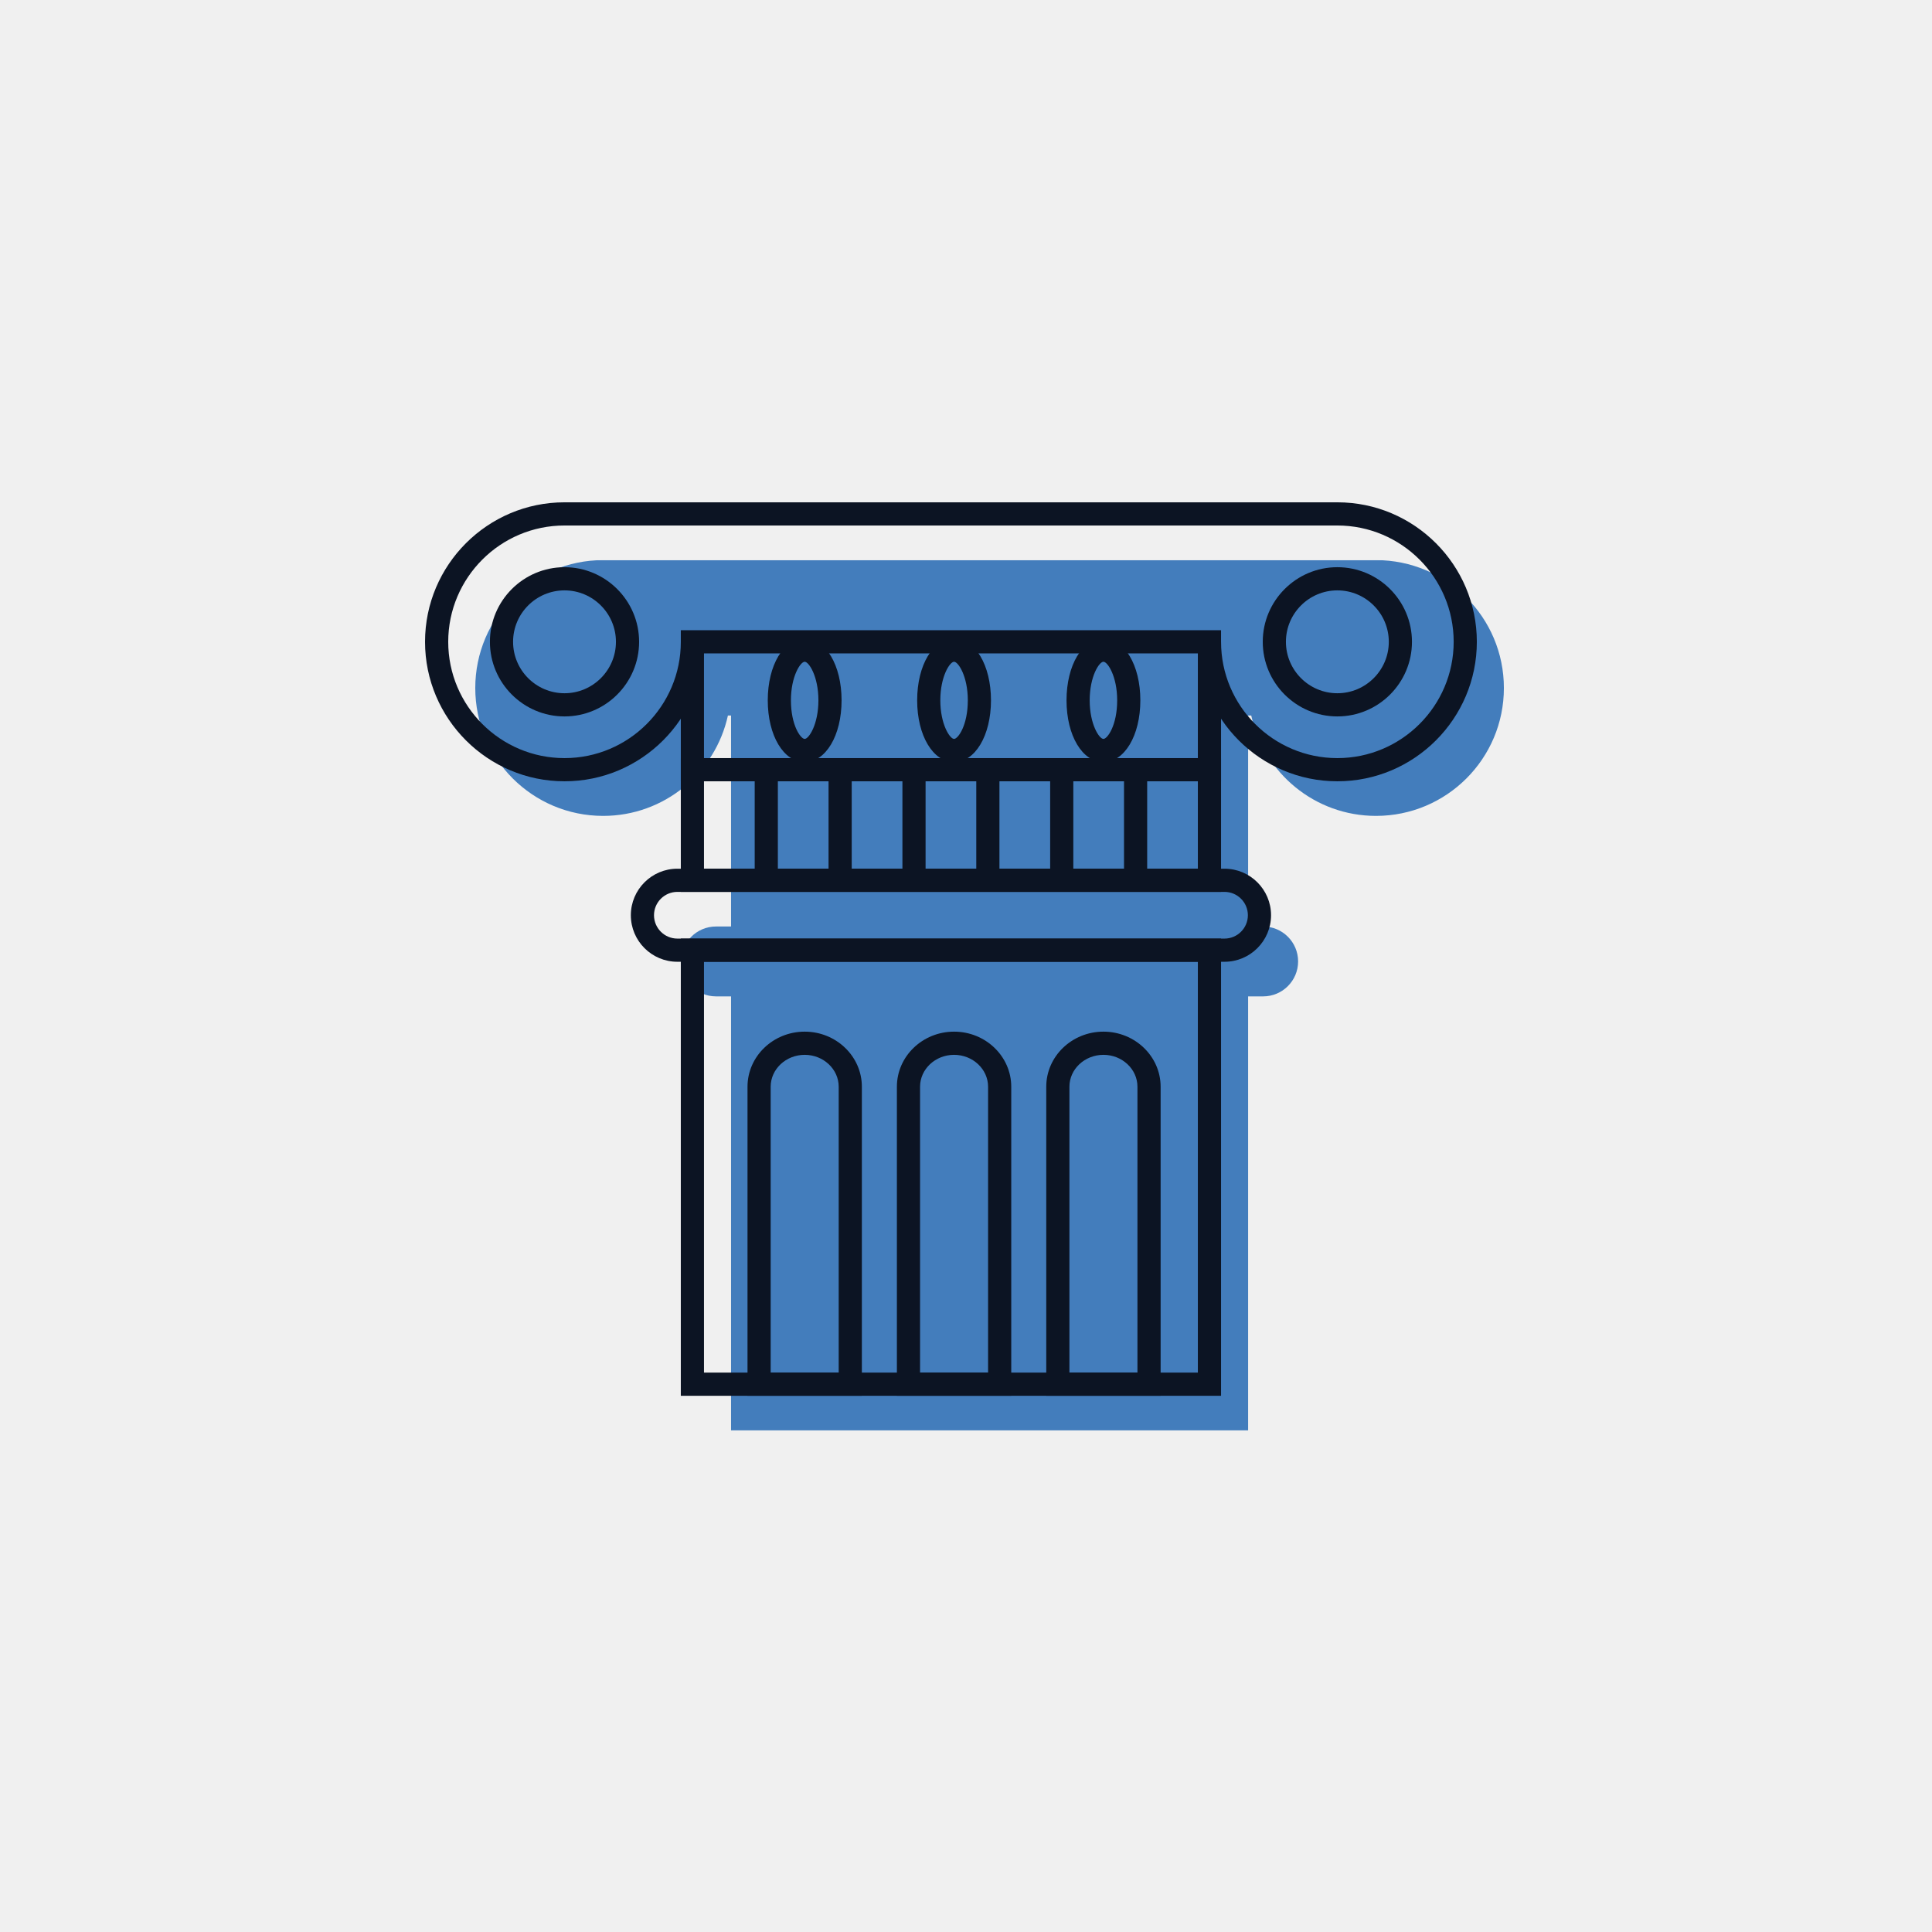
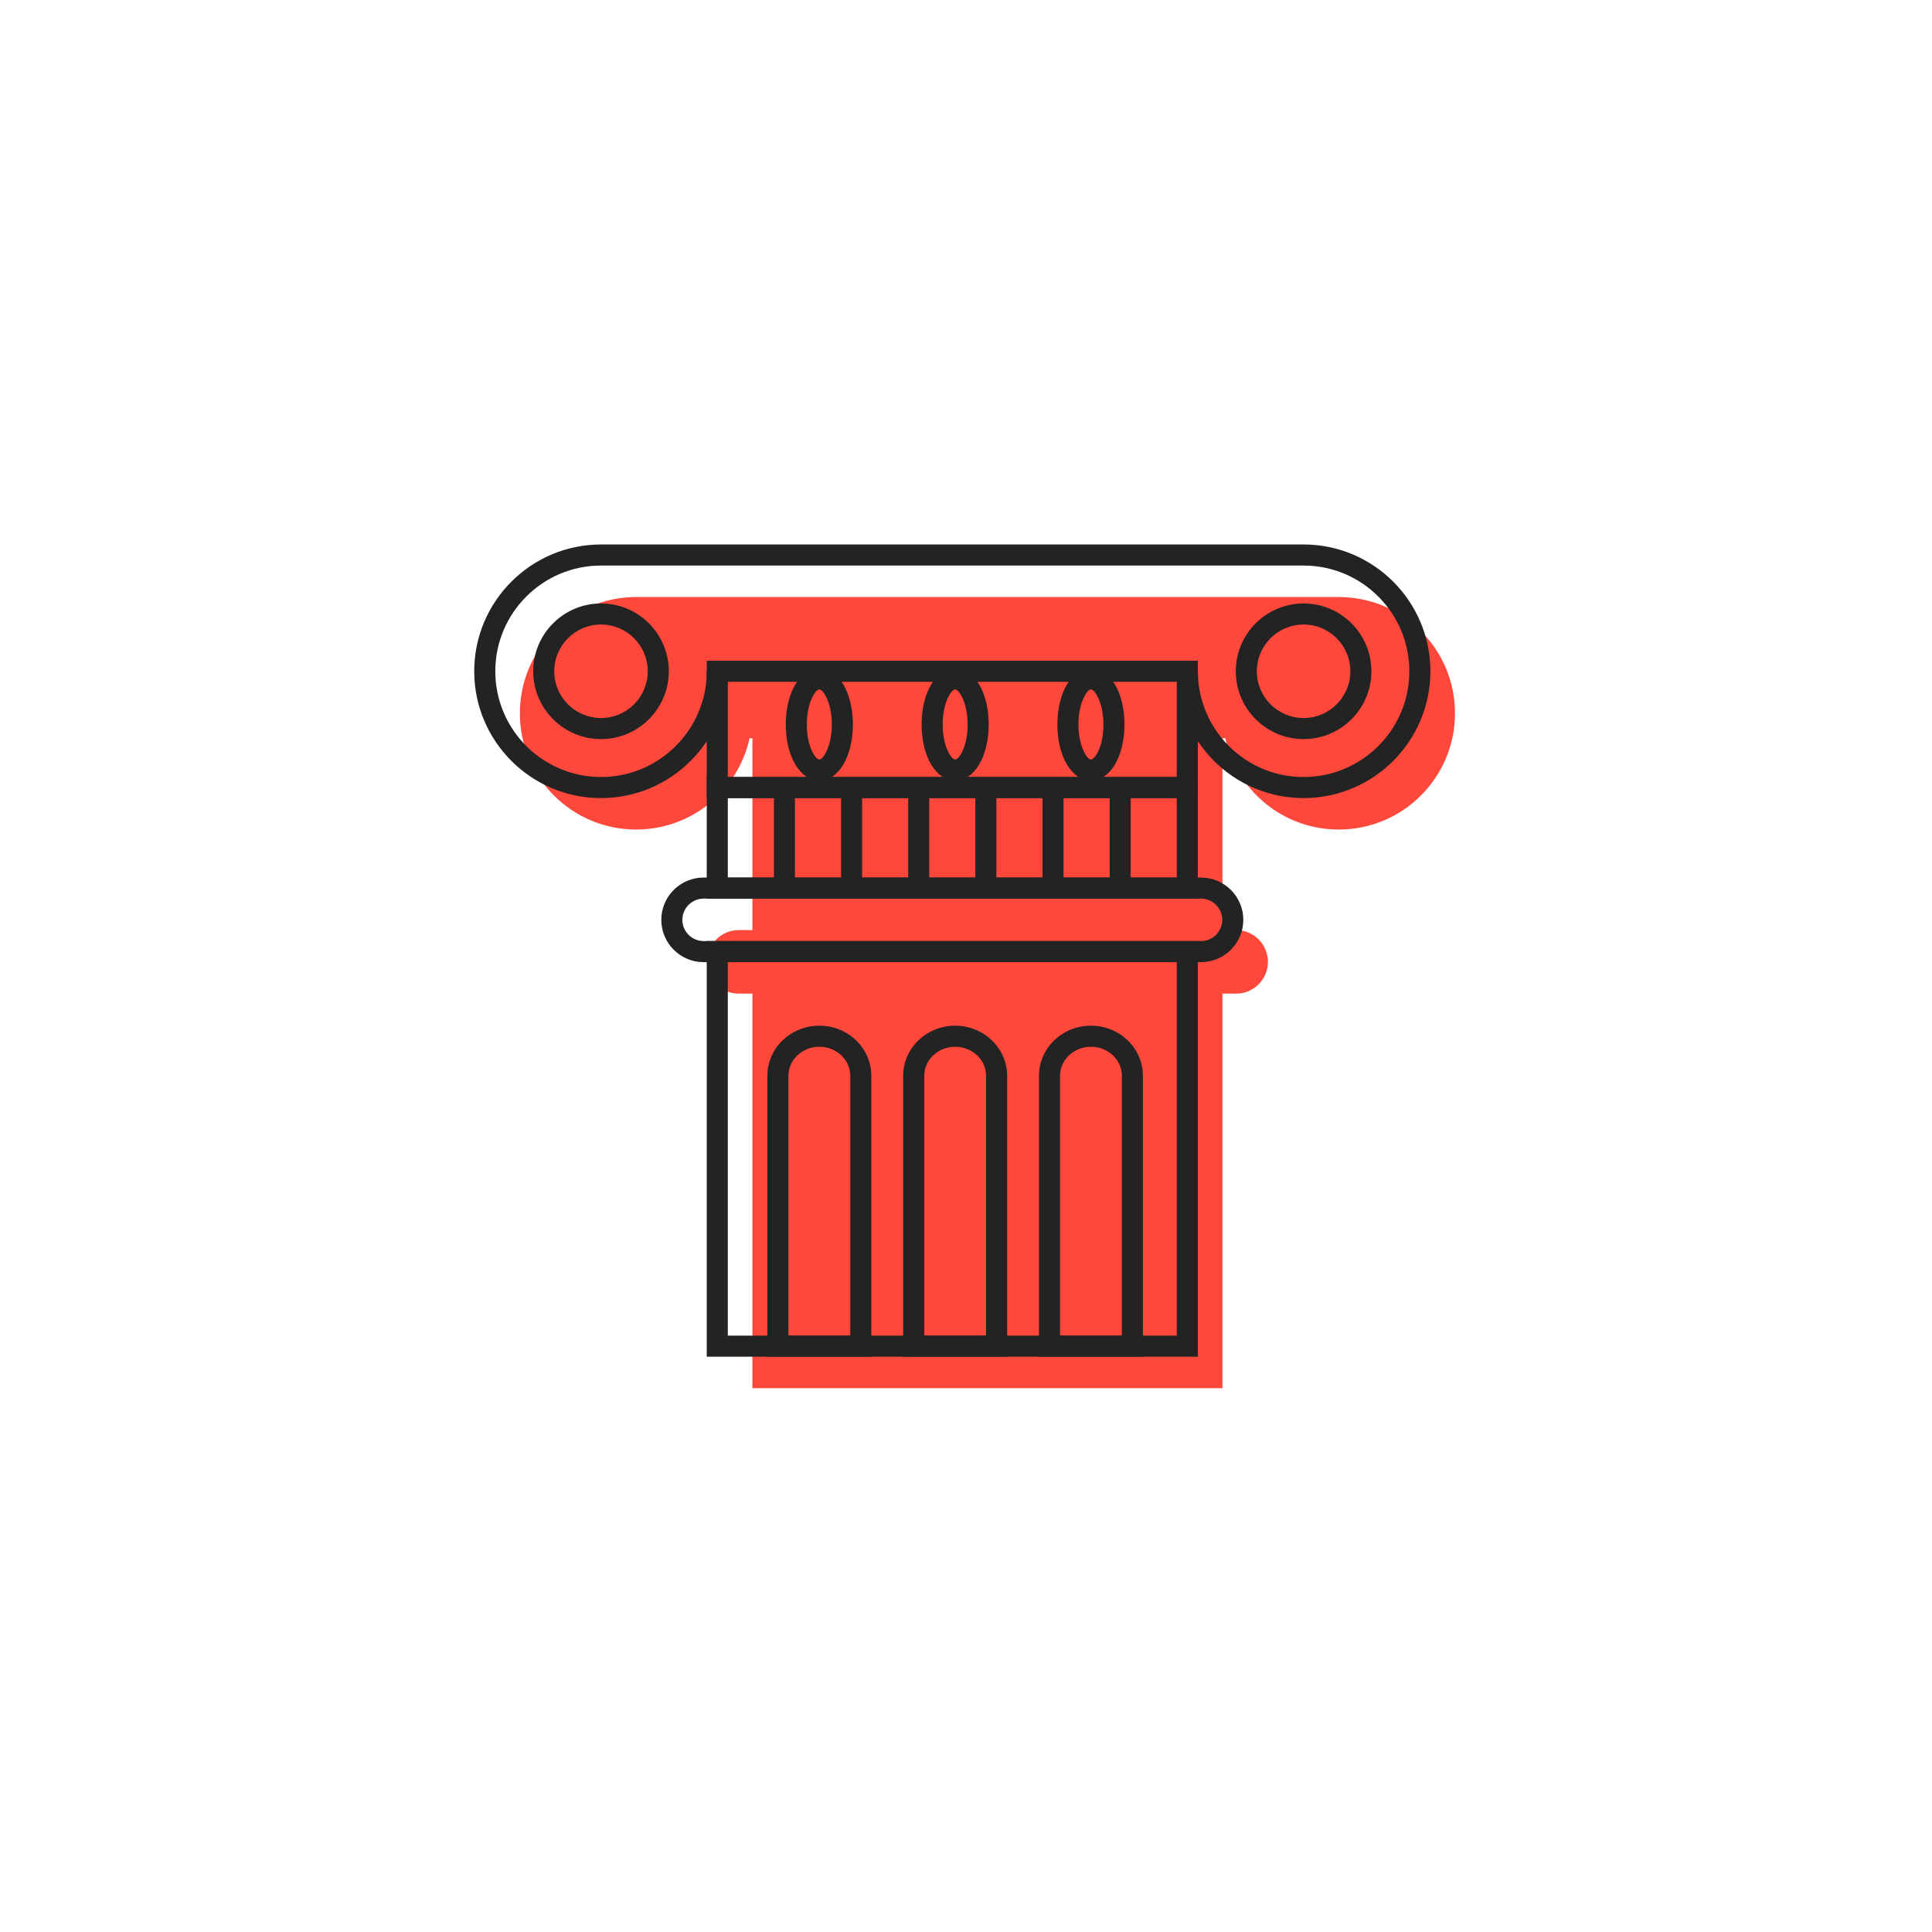
- <svg xmlns="http://www.w3.org/2000/svg" xmlns:xlink="http://www.w3.org/1999/xlink" width="100px" height="100px" viewBox="0 0 100 100" version="1.1">
-   <defs>
-     <polygon id="path-1" points="0.6 46 53.841 46 53.841 0.954 0.6 0.954" />
-     <polygon id="path-3" points="54.441 0.963 0 0.963 0 15.402 54.441 15.402 54.441 0.963" />
-     <polygon id="path-5" points="0 49.038 55.841 49.038 55.841 1 0 1" />
-   </defs>
-   <g id="Welcome" stroke="none" stroke-width="1" fill="none" fill-rule="evenodd">
-     <g id="Artboard-Copy-45">
-       <g id="Page-1-Copy" transform="translate(22, 25)">
-         <g id="Group-3" transform="translate(2, 3.0375)">
-           <mask id="mask-2" fill="white">
-             <use xlink:href="#path-1" />
-           </mask>
-           <g id="Clip-2" />
-           <path d="M47.222,0.954 L7.219,0.954 C3.564,0.954 0.6,3.918 0.6,7.574 C0.6,11.23 3.564,14.193 7.219,14.193 C10.385,14.193 13.024,11.968 13.677,8.998 L13.839,8.998 L13.839,14.193 L13.839,19.918 L13.06,19.918 C12.061,19.918 11.251,20.727 11.251,21.726 C11.251,22.725 12.061,23.535 13.06,23.535 L13.839,23.535 L13.839,46 L17.29,46 L22.01,46 L25.023,46 L29.743,46 L32.754,46 L37.474,46 L40.602,46 L40.602,23.535 L41.38,23.535 C42.379,23.535 43.19,22.725 43.19,21.726 C43.19,20.727 42.379,19.918 41.38,19.918 L40.602,19.918 L40.602,14.193 L40.602,8.998 L40.764,8.998 C41.417,11.968 44.056,14.193 47.222,14.193 C50.877,14.193 53.841,11.23 53.841,7.574 C53.841,3.918 50.877,0.954 47.222,0.954" id="Fill-1" fill="#437DBC" mask="url(#mask-2)" />
-         </g>
-         <path d="M7.219,5.558 C5.751,5.558 4.557,6.752 4.557,8.22 C4.557,9.688 5.751,10.882 7.219,10.882 C8.687,10.882 9.881,9.688 9.881,8.22 C9.881,6.752 8.687,5.558 7.219,5.558 M7.219,12.082 C5.09,12.082 3.358,10.35 3.358,8.22 C3.358,6.091 5.09,4.358 7.219,4.358 C9.348,4.358 11.08,6.091 11.08,8.22 C11.08,10.35 9.348,12.082 7.219,12.082" id="Fill-4" fill="#0C1423" />
-         <path d="M47.221,5.558 C45.753,5.558 44.559,6.752 44.559,8.22 C44.559,9.688 45.753,10.882 47.221,10.882 C48.689,10.882 49.884,9.688 49.884,8.22 C49.884,6.752 48.689,5.558 47.221,5.558 M47.221,12.082 C45.092,12.082 43.36,10.35 43.36,8.22 C43.36,6.091 45.092,4.358 47.221,4.358 C49.351,4.358 51.083,6.091 51.083,8.22 C51.083,10.35 49.351,12.082 47.221,12.082" id="Fill-6" fill="#0C1423" />
-         <g id="Group-10" transform="translate(0, 0.0375)">
-           <mask id="mask-4" fill="white">
-             <use xlink:href="#path-3" />
-           </mask>
-           <g id="Clip-9" />
-           <path d="M47.221,15.402 C43.241,15.402 40.002,12.163 40.002,8.182 L41.201,8.182 C41.201,11.502 43.902,14.202 47.221,14.202 C50.54,14.202 53.242,11.502 53.242,8.182 C53.242,4.863 50.54,2.162 47.221,2.162 L7.219,2.162 C3.9,2.162 1.2,4.863 1.2,8.182 C1.2,11.502 3.9,14.202 7.219,14.202 C10.538,14.202 13.24,11.502 13.24,8.182 L14.439,8.182 C14.439,12.163 11.2,15.402 7.219,15.402 C3.239,15.402 -0,12.163 -0,8.182 C-0,4.201 3.239,0.962 7.219,0.962 L47.221,0.962 C51.202,0.962 54.441,4.201 54.441,8.182 C54.441,12.163 51.202,15.402 47.221,15.402" id="Fill-8" fill="#0C1423" mask="url(#mask-4)" />
-         </g>
-         <mask id="mask-6" fill="white">
-           <use xlink:href="#path-5" />
-         </mask>
-         <g id="Clip-12" />
-         <path d="M14.438,14.239 L40.001,14.239 L40.001,8.82 L14.438,8.82 L14.438,14.239 Z M13.239,15.44 L41.201,15.44 L41.201,7.62 L13.239,7.62 L13.239,15.44 Z" id="Fill-11" fill="#0C1423" mask="url(#mask-6)" />
-         <path d="M14.438,19.963 L40.001,19.963 L40.001,15.44 L14.438,15.44 L14.438,19.963 Z M13.239,21.165 L41.201,21.165 L41.201,14.241 L13.239,14.241 L13.239,21.165 Z" id="Fill-13" fill="#0C1423" mask="url(#mask-6)" />
-         <path d="M13.06,21.164 C12.394,21.164 11.851,21.706 11.851,22.372 C11.851,23.039 12.394,23.581 13.06,23.581 L41.381,23.581 C42.047,23.581 42.59,23.039 42.59,22.372 C42.59,21.706 42.047,21.164 41.381,21.164 L13.06,21.164 Z M41.381,24.781 L13.06,24.781 C11.732,24.781 10.652,23.701 10.652,22.372 C10.652,21.044 11.732,19.964 13.06,19.964 L41.381,19.964 C42.709,19.964 43.789,21.044 43.789,22.372 C43.789,23.701 42.709,24.781 41.381,24.781 L41.381,24.781 Z" id="Fill-14" fill="#0C1423" mask="url(#mask-6)" />
-         <path d="M14.438,46.045 L40.001,46.045 L40.001,24.78 L14.438,24.78 L14.438,46.045 Z M13.239,47.246 L41.201,47.246 L41.201,23.581 L13.239,23.581 L13.239,47.246 Z" id="Fill-15" fill="#0C1423" mask="url(#mask-6)" />
-         <path d="M25.622,46.046 L29.143,46.046 L29.143,31.249 C29.143,30.339 28.352,29.598 27.382,29.598 C26.412,29.598 25.622,30.339 25.622,31.249 L25.622,46.046 Z M30.342,47.246 L24.423,47.246 L24.423,31.249 C24.423,29.677 25.75,28.398 27.382,28.398 C29.015,28.398 30.342,29.677 30.342,31.249 L30.342,47.246 Z" id="Fill-16" fill="#0C1423" mask="url(#mask-6)" />
-         <path d="M17.89,46.046 L21.411,46.046 L21.411,31.249 C21.411,30.339 20.62,29.598 19.651,29.598 C18.68,29.598 17.89,30.339 17.89,31.249 L17.89,46.046 Z M22.61,47.246 L16.691,47.246 L16.691,31.249 C16.691,29.677 18.018,28.398 19.651,28.398 C21.283,28.398 22.61,29.677 22.61,31.249 L22.61,47.246 Z" id="Fill-17" fill="#0C1423" mask="url(#mask-6)" />
-         <path d="M33.353,46.046 L36.874,46.046 L36.874,31.249 C36.874,30.339 36.084,29.598 35.114,29.598 C34.144,29.598 33.353,30.339 33.353,31.249 L33.353,46.046 Z M38.074,47.246 L32.154,47.246 L32.154,31.249 C32.154,29.677 33.481,28.398 35.114,28.398 C36.746,28.398 38.074,29.677 38.074,31.249 L38.074,47.246 Z" id="Fill-18" fill="#0C1423" mask="url(#mask-6)" />
-         <polygon id="Fill-19" fill="#0C1423" mask="url(#mask-6)" points="17.063 20.564 18.262 20.564 18.262 14.838 17.063 14.838" />
-         <polygon id="Fill-20" fill="#0C1423" mask="url(#mask-6)" points="36.179 20.564 37.378 20.564 37.378 14.838 36.179 14.838" />
-         <polygon id="Fill-21" fill="#0C1423" mask="url(#mask-6)" points="32.356 20.564 33.555 20.564 33.555 14.838 32.356 14.838" />
-         <polygon id="Fill-22" fill="#0C1423" mask="url(#mask-6)" points="20.886 20.564 22.085 20.564 22.085 14.838 20.886 14.838" />
-         <polygon id="Fill-23" fill="#0C1423" mask="url(#mask-6)" points="24.709 20.564 25.908 20.564 25.908 14.838 24.709 14.838" />
-         <polygon id="Fill-24" fill="#0C1423" mask="url(#mask-6)" points="28.532 20.564 29.731 20.564 29.731 14.838 28.532 14.838" />
-         <path d="M19.65,9.252 C19.432,9.252 18.938,10.005 18.938,11.249 C18.938,12.546 19.444,13.246 19.65,13.246 C19.867,13.246 20.361,12.492 20.361,11.249 C20.361,10.005 19.867,9.252 19.65,9.252 M19.65,14.447 C18.56,14.447 17.739,13.072 17.739,11.249 C17.739,9.427 18.56,8.052 19.65,8.052 C20.739,8.052 21.56,9.427 21.56,11.249 C21.56,13.072 20.739,14.447 19.65,14.447" id="Fill-25" fill="#0C1423" mask="url(#mask-6)" />
-         <path d="M27.382,9.252 C27.165,9.252 26.671,10.005 26.671,11.249 C26.671,12.492 27.165,13.246 27.382,13.246 C27.588,13.246 28.094,12.546 28.094,11.249 C28.094,10.005 27.6,9.252 27.382,9.252 M27.382,14.447 C26.293,14.447 25.472,13.072 25.472,11.249 C25.472,9.427 26.293,8.052 27.382,8.052 C28.472,8.052 29.293,9.427 29.293,11.249 C29.293,13.072 28.472,14.447 27.382,14.447" id="Fill-26" fill="#0C1423" mask="url(#mask-6)" />
-         <path d="M35.113,9.252 C34.896,9.252 34.402,10.005 34.402,11.249 C34.402,12.492 34.896,13.246 35.113,13.246 C35.319,13.246 35.825,12.546 35.825,11.249 C35.825,10.005 35.331,9.252 35.113,9.252 M35.113,14.447 C34.024,14.447 33.203,13.072 33.203,11.249 C33.203,9.427 34.024,8.052 35.113,8.052 C36.203,8.052 37.024,9.427 37.024,11.249 C37.024,13.072 36.203,14.447 35.113,14.447" id="Fill-27" fill="#0C1423" mask="url(#mask-6)" />
-       </g>
+ <svg xmlns="http://www.w3.org/2000/svg" width="110" height="110" viewBox="0 0 110 110" fill="none">
+   <g id="i-cul">
+     <rect width="110" height="110" fill="white" />
+     <g id="Group">
+       <path id="Fill 1" fill-rule="evenodd" clip-rule="evenodd" d="M76.222 33.992H36.219C32.564 33.992 29.6 36.956 29.6 40.612C29.6 44.268 32.564 47.231 36.219 47.231C39.385 47.231 42.024 45.006 42.677 42.036H42.839V47.231V52.956H42.06C41.061 52.956 40.251 53.765 40.251 54.764C40.251 55.763 41.061 56.573 42.06 56.573H42.839V79.038H46.29H51.01H54.023H58.743H61.754H66.474H69.602V56.573H70.38C71.379 56.573 72.19 55.763 72.19 54.764C72.19 53.765 71.379 52.956 70.38 52.956H69.602V47.231V42.036H69.764C70.417 45.006 73.056 47.231 76.222 47.231C79.877 47.231 82.841 44.268 82.841 40.612C82.841 36.956 79.877 33.992 76.222 33.992" fill="#FF483C" />
+       <path id="Fill 4" fill-rule="evenodd" clip-rule="evenodd" d="M34.219 35.558C32.751 35.558 31.557 36.752 31.557 38.22C31.557 39.688 32.751 40.882 34.219 40.882C35.687 40.882 36.881 39.688 36.881 38.22C36.881 36.752 35.687 35.558 34.219 35.558M34.219 42.082C32.09 42.082 30.358 40.35 30.358 38.22C30.358 36.091 32.09 34.358 34.219 34.358C36.348 34.358 38.08 36.091 38.08 38.22C38.08 40.35 36.348 42.082 34.219 42.082" fill="#232323" />
+       <path id="Fill 6" fill-rule="evenodd" clip-rule="evenodd" d="M74.221 35.558C72.753 35.558 71.559 36.752 71.559 38.22C71.559 39.688 72.753 40.882 74.221 40.882C75.689 40.882 76.884 39.688 76.884 38.22C76.884 36.752 75.689 35.558 74.221 35.558M74.221 42.082C72.092 42.082 70.36 40.35 70.36 38.22C70.36 36.091 72.092 34.358 74.221 34.358C76.351 34.358 78.083 36.091 78.083 38.22C78.083 40.35 76.351 42.082 74.221 42.082" fill="#232323" />
+       <path id="Fill 8" fill-rule="evenodd" clip-rule="evenodd" d="M74.221 45.44C70.241 45.44 67.002 42.201 67.002 38.22H68.201C68.201 41.54 70.902 44.24 74.221 44.24C77.54 44.24 80.242 41.54 80.242 38.22C80.242 34.901 77.54 32.2 74.221 32.2H34.219C30.9 32.2 28.2 34.901 28.2 38.22C28.2 41.54 30.9 44.24 34.219 44.24C37.538 44.24 40.24 41.54 40.24 38.22H41.439C41.439 42.201 38.2 45.44 34.219 45.44C30.239 45.44 27 42.201 27 38.22C27 34.239 30.239 31 34.219 31H74.221C78.202 31 81.441 34.239 81.441 38.22C81.441 42.201 78.202 45.44 74.221 45.44" fill="#232323" />
+       <path id="Fill 11" fill-rule="evenodd" clip-rule="evenodd" d="M41.438 44.239H67.001V38.821H41.438V44.239ZM40.239 45.44H68.201V37.62H40.239V45.44Z" fill="#232323" />
+       <path id="Fill 13" fill-rule="evenodd" clip-rule="evenodd" d="M41.438 49.964H67.001V45.44H41.438V49.964ZM40.239 51.164H68.201V44.24H40.239V51.164Z" fill="#232323" />
+       <path id="Fill 14" fill-rule="evenodd" clip-rule="evenodd" d="M40.06 51.164C39.394 51.164 38.851 51.706 38.851 52.372C38.851 53.039 39.394 53.581 40.06 53.581H68.381C69.047 53.581 69.59 53.039 69.59 52.372C69.59 51.706 69.047 51.164 68.381 51.164H40.06ZM68.381 54.781H40.06C38.732 54.781 37.652 53.701 37.652 52.372C37.652 51.044 38.732 49.964 40.06 49.964H68.381C69.709 49.964 70.789 51.044 70.789 52.372C70.789 53.701 69.709 54.781 68.381 54.781V54.781Z" fill="#232323" />
+       <path id="Fill 15" fill-rule="evenodd" clip-rule="evenodd" d="M41.438 76.046H67.001V54.781H41.438V76.046ZM40.239 77.246H68.201V53.581H40.239V77.246Z" fill="#232323" />
+       <path id="Fill 16" fill-rule="evenodd" clip-rule="evenodd" d="M52.622 76.046H56.143V61.249C56.143 60.339 55.352 59.598 54.382 59.598C53.412 59.598 52.622 60.339 52.622 61.249V76.046ZM57.342 77.246H51.423V61.249C51.423 59.677 52.75 58.398 54.382 58.398C56.015 58.398 57.342 59.677 57.342 61.249V77.246Z" fill="#232323" />
+       <path id="Fill 17" fill-rule="evenodd" clip-rule="evenodd" d="M44.89 76.046H48.411V61.249C48.411 60.339 47.62 59.598 46.651 59.598C45.68 59.598 44.89 60.339 44.89 61.249V76.046ZM49.61 77.246H43.691V61.249C43.691 59.677 45.018 58.398 46.651 58.398C48.283 58.398 49.61 59.677 49.61 61.249V77.246Z" fill="#232323" />
+       <path id="Fill 18" fill-rule="evenodd" clip-rule="evenodd" d="M60.353 76.046H63.874V61.249C63.874 60.339 63.084 59.598 62.114 59.598C61.144 59.598 60.353 60.339 60.353 61.249V76.046ZM65.073 77.246H59.154V61.249C59.154 59.677 60.481 58.398 62.114 58.398C63.746 58.398 65.073 59.677 65.073 61.249V77.246Z" fill="#232323" />
+       <path id="Fill 19" fill-rule="evenodd" clip-rule="evenodd" d="M44.063 50.563H45.262V44.839H44.063V50.563Z" fill="#232323" />
+       <path id="Fill 20" fill-rule="evenodd" clip-rule="evenodd" d="M63.179 50.563H64.378V44.839H63.179V50.563Z" fill="#232323" />
+       <path id="Fill 21" fill-rule="evenodd" clip-rule="evenodd" d="M59.356 50.563H60.555V44.839H59.356V50.563Z" fill="#232323" />
+       <path id="Fill 22" fill-rule="evenodd" clip-rule="evenodd" d="M47.886 50.563H49.085V44.839H47.886V50.563Z" fill="#232323" />
+       <path id="Fill 23" fill-rule="evenodd" clip-rule="evenodd" d="M51.709 50.563H52.908V44.839H51.709V50.563Z" fill="#232323" />
+       <path id="Fill 24" fill-rule="evenodd" clip-rule="evenodd" d="M55.532 50.563H56.731V44.839H55.532V50.563Z" fill="#232323" />
+       <path id="Fill 25" fill-rule="evenodd" clip-rule="evenodd" d="M46.65 39.252C46.432 39.252 45.938 40.005 45.938 41.249C45.938 42.547 46.444 43.246 46.65 43.246C46.867 43.246 47.361 42.492 47.361 41.249C47.361 40.005 46.867 39.252 46.65 39.252M46.65 44.447C45.56 44.447 44.739 43.072 44.739 41.249C44.739 39.426 45.56 38.051 46.65 38.051C47.739 38.051 48.56 39.426 48.56 41.249C48.56 43.072 47.739 44.447 46.65 44.447" fill="#232323" />
+       <path id="Fill 26" fill-rule="evenodd" clip-rule="evenodd" d="M54.382 39.252C54.165 39.252 53.671 40.005 53.671 41.249C53.671 42.492 54.165 43.246 54.382 43.246C54.588 43.246 55.094 42.547 55.094 41.249C55.094 40.005 54.6 39.252 54.382 39.252M54.382 44.447C53.293 44.447 52.472 43.072 52.472 41.249C52.472 39.426 53.293 38.051 54.382 38.051C55.472 38.051 56.293 39.426 56.293 41.249C56.293 43.072 55.472 44.447 54.382 44.447" fill="#232323" />
+       <path id="Fill 27" fill-rule="evenodd" clip-rule="evenodd" d="M62.113 39.252C61.896 39.252 61.402 40.005 61.402 41.249C61.402 42.492 61.896 43.246 62.113 43.246C62.319 43.246 62.825 42.547 62.825 41.249C62.825 40.005 62.331 39.252 62.113 39.252M62.113 44.447C61.024 44.447 60.203 43.072 60.203 41.249C60.203 39.426 61.024 38.051 62.113 38.051C63.203 38.051 64.024 39.426 64.024 41.249C64.024 43.072 63.203 44.447 62.113 44.447" fill="#232323" />
    </g>
  </g>
</svg>
